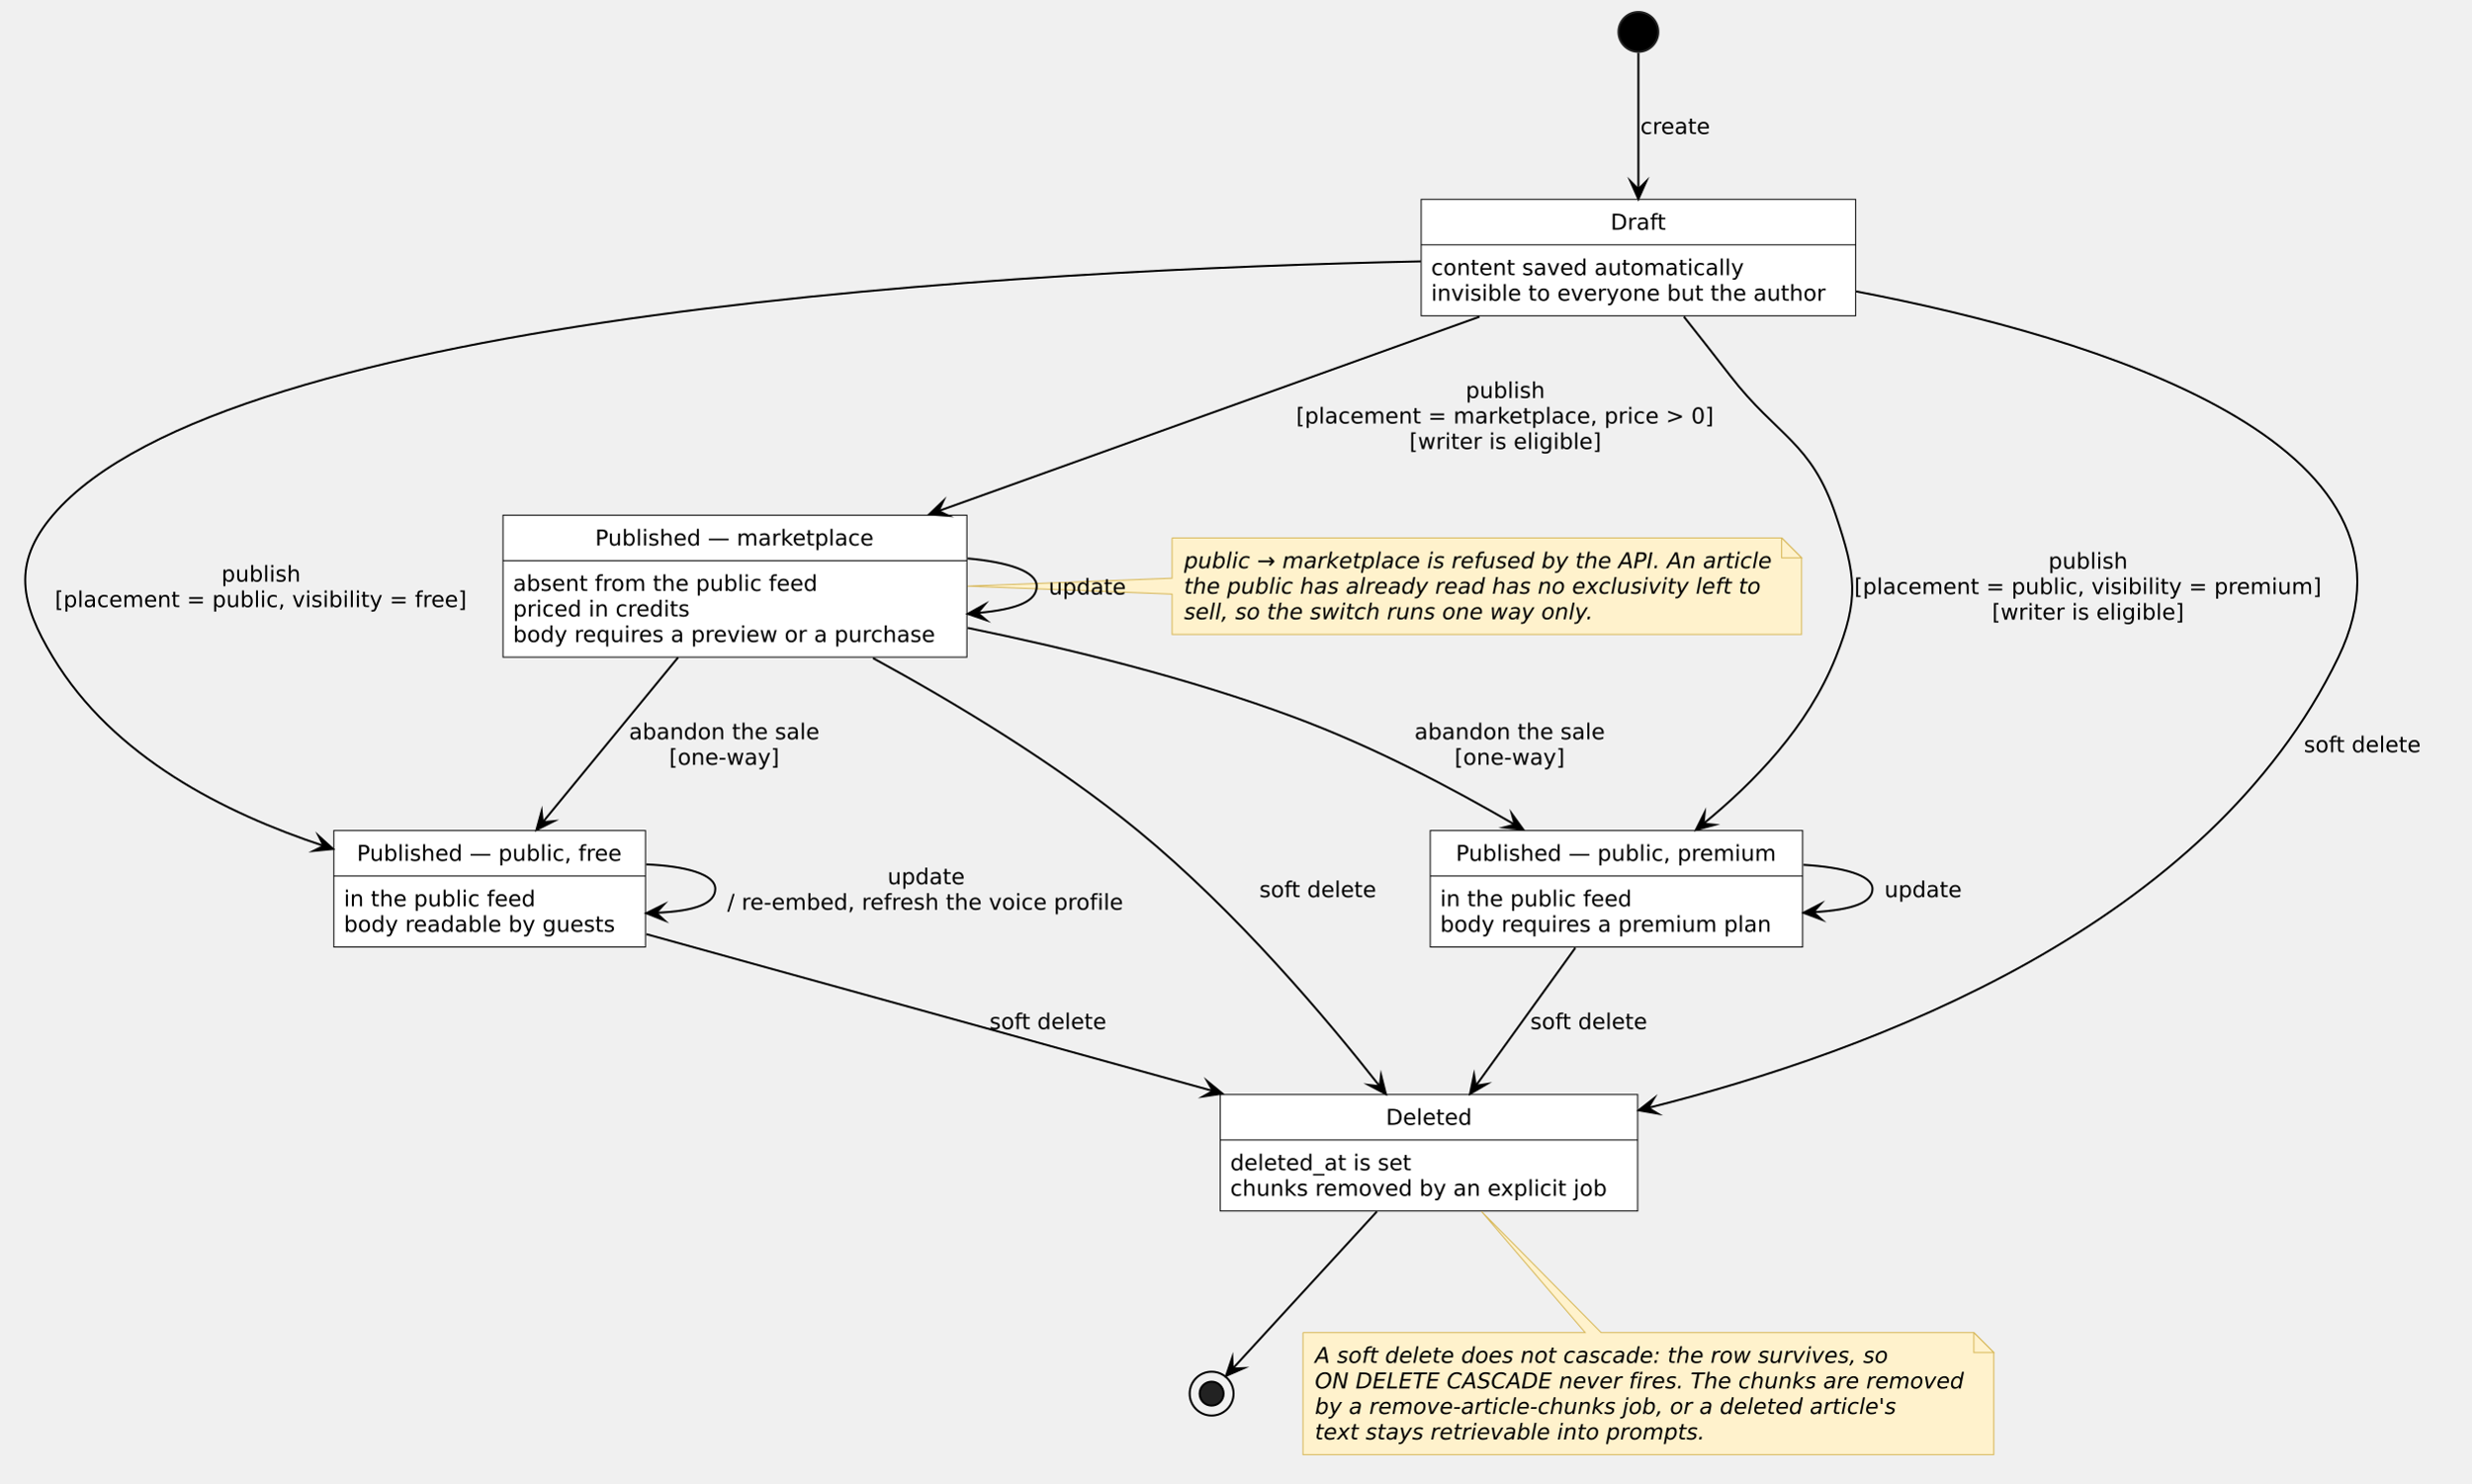
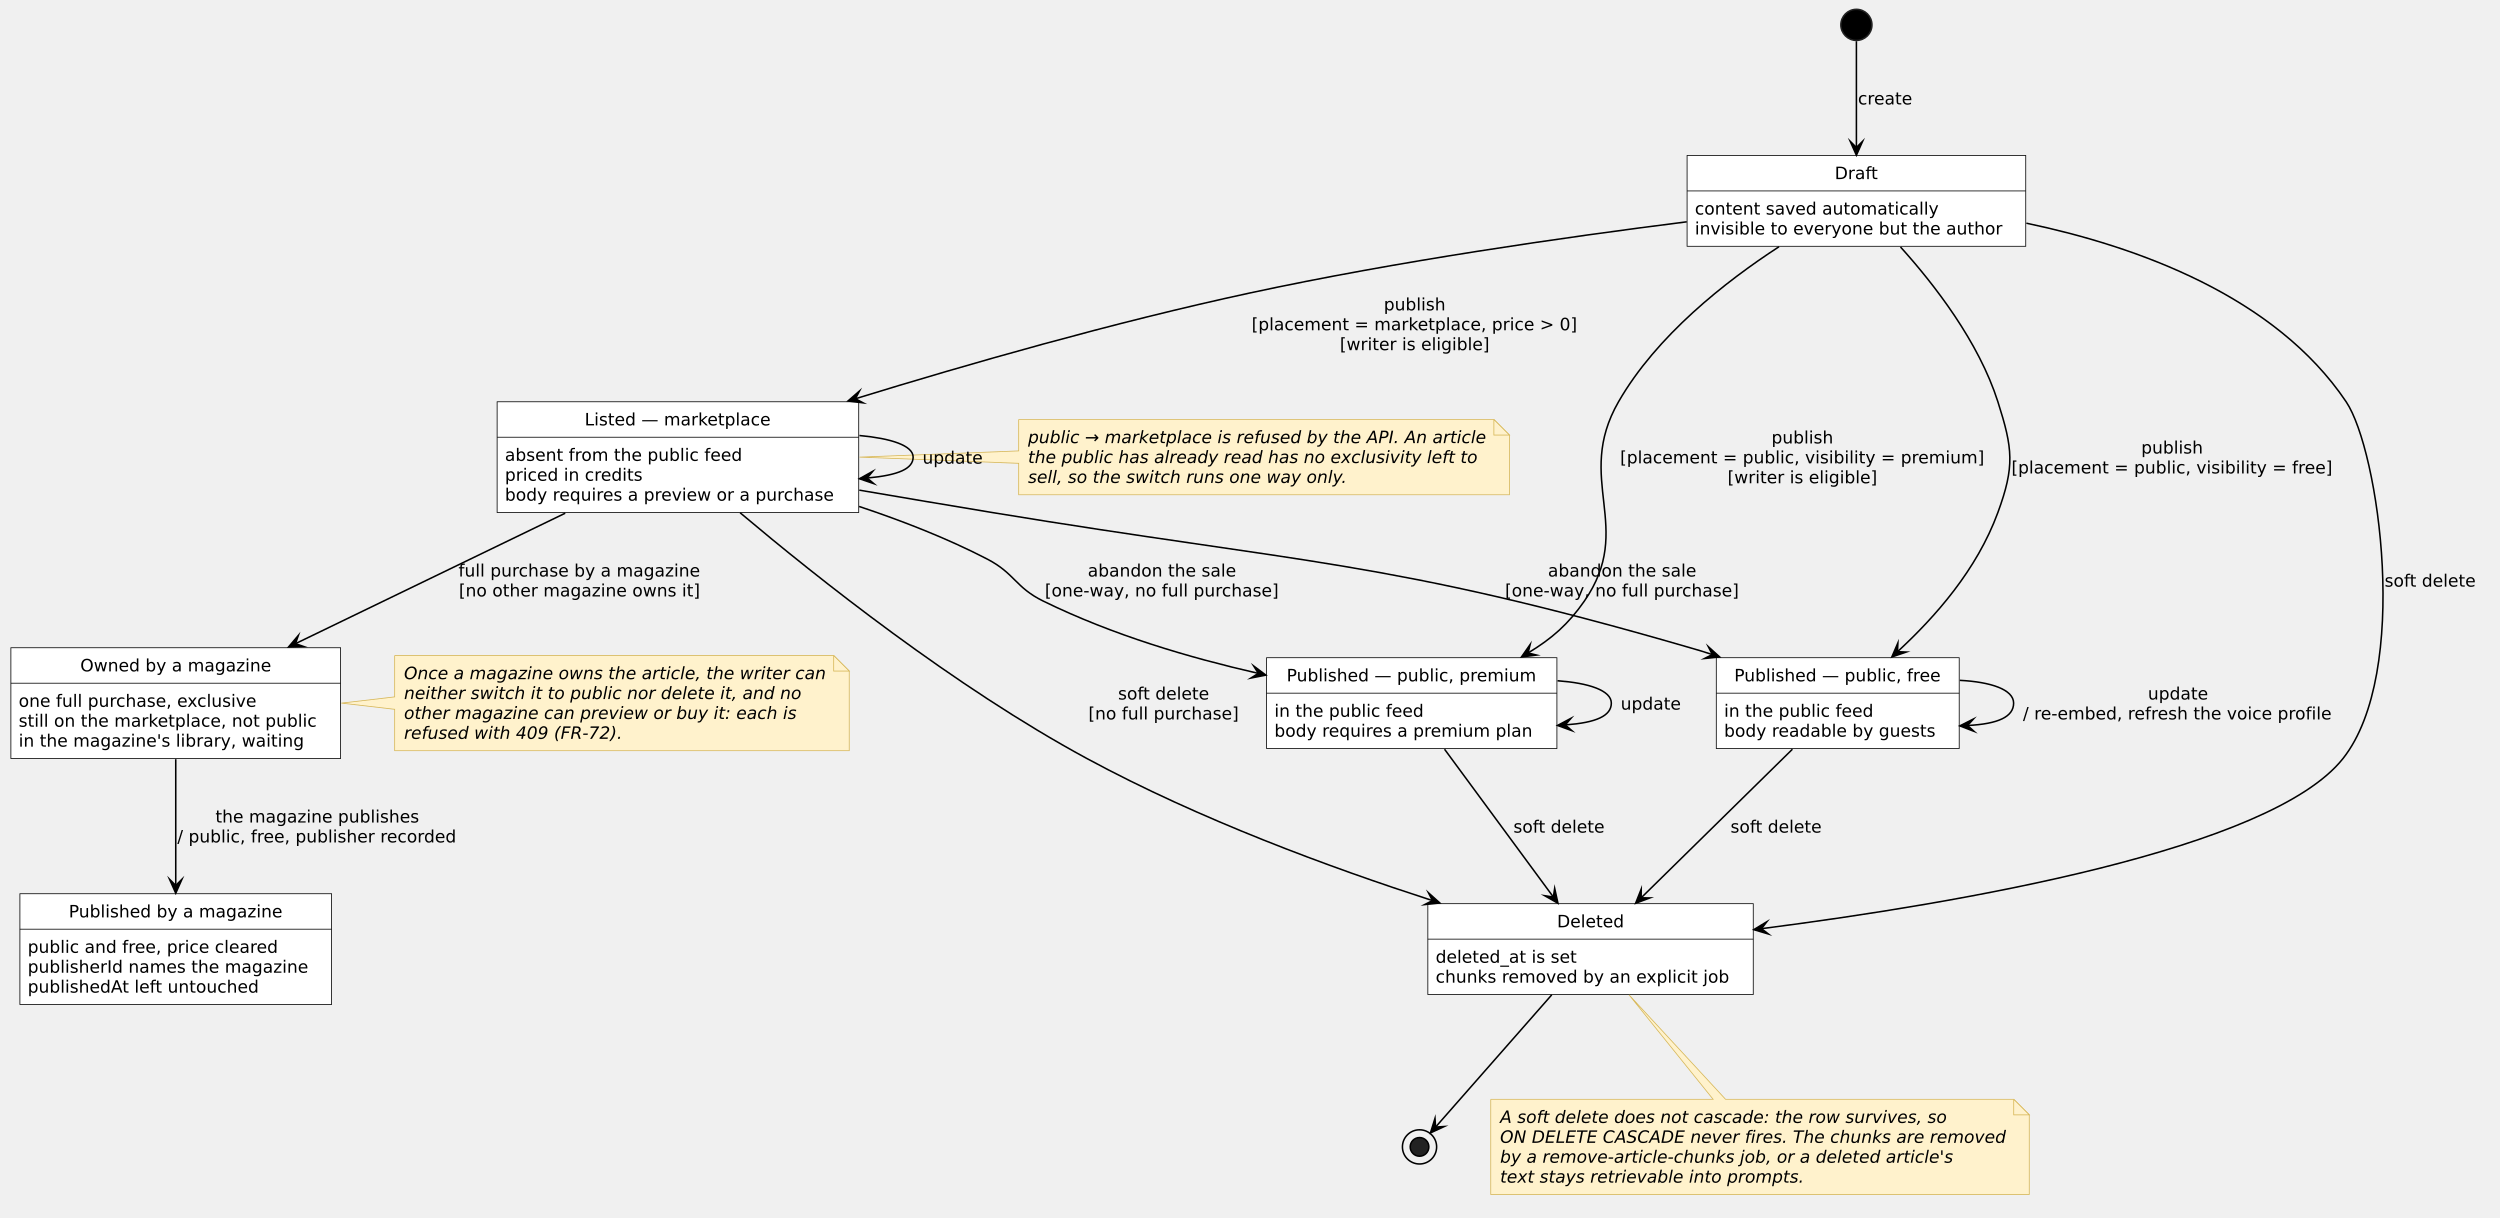
- <svg xmlns="http://www.w3.org/2000/svg" contentStyleType="text/css" data-diagram-type="STATE" height="744px" preserveAspectRatio="none" style="width:1239px;height:744px;background:#FFFFFF;" version="1.1" viewBox="0 0 1239 744" width="1239px" zoomAndPan="magnify">
+ <svg xmlns="http://www.w3.org/2000/svg" contentStyleType="text/css" data-diagram-type="STATE" height="783px" preserveAspectRatio="none" style="width:1608px;height:783px;background:#FFFFFF;" version="1.1" viewBox="0 0 1608 783" width="1608px" zoomAndPan="magnify">
  <defs />
  <g>
    <g class="entity" data-qualified-name="Draft" data-source-line="9" id="ent0001">
-       <rect fill="#FFFFFF" height="58.414" style="stroke:#000000;stroke-width:0.5;" width="217.828" x="712.61" y="100" />
-       <line style="stroke:#000000;stroke-width:0.5;" x1="712.61" x2="930.438" y1="122.805" y2="122.805" />
-       <text fill="#000000" font-family="DejaVu Sans" font-size="11" lengthAdjust="spacing" textLength="27.919" x="807.565" y="115.21">Draft</text>
-       <text fill="#000000" font-family="DejaVu Sans" font-size="11" lengthAdjust="spacing" textLength="156.831" x="717.61" y="138.015">content saved automatically</text>
-       <text fill="#000000" font-family="DejaVu Sans" font-size="11" lengthAdjust="spacing" textLength="197.828" x="717.61" y="150.82">invisible to everyone but the author</text>
+       <rect fill="#FFFFFF" height="58.414" style="stroke:#000000;stroke-width:0.5;" width="217.828" x="1085.13" y="100" />
+       <line style="stroke:#000000;stroke-width:0.5;" x1="1085.13" x2="1302.958" y1="122.805" y2="122.805" />
+       <text fill="#000000" font-family="DejaVu Sans" font-size="11" lengthAdjust="spacing" textLength="27.919" x="1180.085" y="115.21">Draft</text>
+       <text fill="#000000" font-family="DejaVu Sans" font-size="11" lengthAdjust="spacing" textLength="156.831" x="1090.13" y="138.015">content saved automatically</text>
+       <text fill="#000000" font-family="DejaVu Sans" font-size="11" lengthAdjust="spacing" textLength="197.828" x="1090.13" y="150.82">invisible to everyone but the author</text>
    </g>
    <g class="entity" data-qualified-name="PubFree" data-source-line="14" id="ent0002">
-       <rect fill="#FFFFFF" height="58.414" style="stroke:#000000;stroke-width:0.5;" width="156.243" x="167.4" y="416.63" />
-       <line style="stroke:#000000;stroke-width:0.5;" x1="167.4" x2="323.643" y1="439.435" y2="439.435" />
-       <text fill="#000000" font-family="DejaVu Sans" font-size="11" lengthAdjust="spacing" textLength="133.166" x="178.939" y="431.84">Published — public, free</text>
-       <text fill="#000000" font-family="DejaVu Sans" font-size="11" lengthAdjust="spacing" textLength="96.057" x="172.4" y="454.645">in the public feed</text>
-       <text fill="#000000" font-family="DejaVu Sans" font-size="11" lengthAdjust="spacing" textLength="136.243" x="172.4" y="467.45">body readable by guests</text>
+       <rect fill="#FFFFFF" height="58.414" style="stroke:#000000;stroke-width:0.5;" width="156.243" x="1103.92" y="423.04" />
+       <line style="stroke:#000000;stroke-width:0.5;" x1="1103.92" x2="1260.163" y1="445.845" y2="445.845" />
+       <text fill="#000000" font-family="DejaVu Sans" font-size="11" lengthAdjust="spacing" textLength="133.166" x="1115.459" y="438.25">Published — public, free</text>
+       <text fill="#000000" font-family="DejaVu Sans" font-size="11" lengthAdjust="spacing" textLength="96.057" x="1108.92" y="461.055">in the public feed</text>
+       <text fill="#000000" font-family="DejaVu Sans" font-size="11" lengthAdjust="spacing" textLength="136.243" x="1108.92" y="473.86">body readable by guests</text>
    </g>
    <g class="entity" data-qualified-name="PubPremium" data-source-line="19" id="ent0003">
-       <rect fill="#FFFFFF" height="58.414" style="stroke:#000000;stroke-width:0.5;" width="186.735" x="717.15" y="416.63" />
-       <line style="stroke:#000000;stroke-width:0.5;" x1="717.15" x2="903.885" y1="439.435" y2="439.435" />
-       <text fill="#000000" font-family="DejaVu Sans" font-size="11" lengthAdjust="spacing" textLength="160.966" x="730.034" y="431.84">Published — public, premium</text>
-       <text fill="#000000" font-family="DejaVu Sans" font-size="11" lengthAdjust="spacing" textLength="96.057" x="722.15" y="454.645">in the public feed</text>
-       <text fill="#000000" font-family="DejaVu Sans" font-size="11" lengthAdjust="spacing" textLength="166.735" x="722.15" y="467.45">body requires a premium plan</text>
+       <rect fill="#FFFFFF" height="58.414" style="stroke:#000000;stroke-width:0.5;" width="186.735" x="814.67" y="423.04" />
+       <line style="stroke:#000000;stroke-width:0.5;" x1="814.67" x2="1001.405" y1="445.845" y2="445.845" />
+       <text fill="#000000" font-family="DejaVu Sans" font-size="11" lengthAdjust="spacing" textLength="160.966" x="827.554" y="438.25">Published — public, premium</text>
+       <text fill="#000000" font-family="DejaVu Sans" font-size="11" lengthAdjust="spacing" textLength="96.057" x="819.67" y="461.055">in the public feed</text>
+       <text fill="#000000" font-family="DejaVu Sans" font-size="11" lengthAdjust="spacing" textLength="166.735" x="819.67" y="473.86">body requires a premium plan</text>
    </g>
    <g class="entity" data-qualified-name="Market" data-source-line="24" id="ent0004">
-       <rect fill="#FFFFFF" height="71.219" style="stroke:#000000;stroke-width:0.5;" width="232.577" x="252.23" y="258.41" />
-       <line style="stroke:#000000;stroke-width:0.5;" x1="252.23" x2="484.807" y1="281.215" y2="281.215" />
-       <text fill="#000000" font-family="DejaVu Sans" font-size="11" lengthAdjust="spacing" textLength="140.169" x="298.434" y="273.62">Published — marketplace</text>
-       <text fill="#000000" font-family="DejaVu Sans" font-size="11" lengthAdjust="spacing" textLength="152.872" x="257.23" y="296.425">absent from the public feed</text>
-       <text fill="#000000" font-family="DejaVu Sans" font-size="11" lengthAdjust="spacing" textLength="88.8" x="257.23" y="309.23">priced in credits</text>
-       <text fill="#000000" font-family="DejaVu Sans" font-size="11" lengthAdjust="spacing" textLength="212.577" x="257.23" y="322.034">body requires a preview or a purchase</text>
+       <rect fill="#FFFFFF" height="71.219" style="stroke:#000000;stroke-width:0.5;" width="232.577" x="319.75" y="258.42" />
+       <line style="stroke:#000000;stroke-width:0.5;" x1="319.75" x2="552.327" y1="281.225" y2="281.225" />
+       <text fill="#000000" font-family="DejaVu Sans" font-size="11" lengthAdjust="spacing" textLength="119.996" x="376.041" y="273.63">Listed — marketplace</text>
+       <text fill="#000000" font-family="DejaVu Sans" font-size="11" lengthAdjust="spacing" textLength="152.872" x="324.75" y="296.435">absent from the public feed</text>
+       <text fill="#000000" font-family="DejaVu Sans" font-size="11" lengthAdjust="spacing" textLength="88.8" x="324.75" y="309.24">priced in credits</text>
+       <text fill="#000000" font-family="DejaVu Sans" font-size="11" lengthAdjust="spacing" textLength="212.577" x="324.75" y="322.045">body requires a preview or a purchase</text>
    </g>
-     <g class="entity" data-qualified-name="Deleted" data-source-line="30" id="ent0005">
-       <rect fill="#FFFFFF" height="58.414" style="stroke:#000000;stroke-width:0.5;" width="209.304" x="611.87" y="549.05" />
-       <line style="stroke:#000000;stroke-width:0.5;" x1="611.87" x2="821.174" y1="571.855" y2="571.855" />
-       <text fill="#000000" font-family="DejaVu Sans" font-size="11" lengthAdjust="spacing" textLength="43.124" x="694.96" y="564.26">Deleted</text>
-       <text fill="#000000" font-family="DejaVu Sans" font-size="11" lengthAdjust="spacing" textLength="90.782" x="616.87" y="587.065">deleted_at is set</text>
-       <text fill="#000000" font-family="DejaVu Sans" font-size="11" lengthAdjust="spacing" textLength="189.304" x="616.87" y="599.87">chunks removed by an explicit job</text>
+     <g class="entity" data-qualified-name="Owned" data-source-line="30" id="ent0005">
+       <rect fill="#FFFFFF" height="71.219" style="stroke:#000000;stroke-width:0.5;" width="212.081" x="7" y="416.63" />
+       <line style="stroke:#000000;stroke-width:0.5;" x1="7" x2="219.081" y1="439.435" y2="439.435" />
+       <text fill="#000000" font-family="DejaVu Sans" font-size="11" lengthAdjust="spacing" textLength="122.848" x="51.617" y="431.84">Owned by a magazine</text>
+       <text fill="#000000" font-family="DejaVu Sans" font-size="11" lengthAdjust="spacing" textLength="153.565" x="12" y="454.645">one full purchase, exclusive</text>
+       <text fill="#000000" font-family="DejaVu Sans" font-size="11" lengthAdjust="spacing" textLength="192.081" x="12" y="467.45">still on the marketplace, not public</text>
+       <text fill="#000000" font-family="DejaVu Sans" font-size="11" lengthAdjust="spacing" textLength="183.573" x="12" y="480.255">in the magazine's library, waiting</text>
    </g>
-     <g class="start_entity" data-qualified-name=".start." data-source-line="7" id="ent0006">
-       <ellipse cx="821.52" cy="16" fill="#000000" rx="10" ry="10" style="stroke:#222222;stroke-width:1;" />
+     <g class="entity" data-qualified-name="PubMag" data-source-line="36" id="ent0006">
+       <rect fill="#FFFFFF" height="71.219" style="stroke:#000000;stroke-width:0.5;" width="200.485" x="12.8" y="574.85" />
+       <line style="stroke:#000000;stroke-width:0.5;" x1="12.8" x2="213.285" y1="597.655" y2="597.655" />
+       <text fill="#000000" font-family="DejaVu Sans" font-size="11" lengthAdjust="spacing" textLength="137.624" x="44.231" y="590.06">Published by a magazine</text>
+       <text fill="#000000" font-family="DejaVu Sans" font-size="11" lengthAdjust="spacing" textLength="161.466" x="17.8" y="612.865">public and free, price cleared</text>
+       <text fill="#000000" font-family="DejaVu Sans" font-size="11" lengthAdjust="spacing" textLength="180.485" x="17.8" y="625.67">publisherId names the magazine</text>
+       <text fill="#000000" font-family="DejaVu Sans" font-size="11" lengthAdjust="spacing" textLength="149.069" x="17.8" y="638.475">publishedAt left untouched</text>
    </g>
-     <g class="end_entity" data-qualified-name=".end." data-source-line="50" id="ent0020">
-       <ellipse cx="607.52" cy="699.07" fill="none" rx="11" ry="11" style="stroke:#000000;stroke-width:1;" />
-       <ellipse cx="607.52" cy="699.07" fill="#222222" rx="6" ry="6" style="stroke:#000000;stroke-width:1;" />
+     <g class="entity" data-qualified-name="Deleted" data-source-line="42" id="ent0007">
+       <rect fill="#FFFFFF" height="58.414" style="stroke:#000000;stroke-width:0.5;" width="209.304" x="918.39" y="581.25" />
+       <line style="stroke:#000000;stroke-width:0.5;" x1="918.39" x2="1127.694" y1="604.055" y2="604.055" />
+       <text fill="#000000" font-family="DejaVu Sans" font-size="11" lengthAdjust="spacing" textLength="43.124" x="1001.48" y="596.46">Deleted</text>
+       <text fill="#000000" font-family="DejaVu Sans" font-size="11" lengthAdjust="spacing" textLength="90.782" x="923.39" y="619.265">deleted_at is set</text>
+       <text fill="#000000" font-family="DejaVu Sans" font-size="11" lengthAdjust="spacing" textLength="189.304" x="923.39" y="632.07">chunks removed by an explicit job</text>
    </g>
-     <g class="entity" data-qualified-name="GMN22" data-source-line="53" id="ent0023">
-       <path d="M587.7,269.82 L587.7,290.02 L485.23,294.02 L587.7,298.02 L587.7,318.234 A0,0 0 0 0 587.7,318.234 L903.353,318.234 A0,0 0 0 0 903.353,318.234 L903.353,279.82 L893.353,269.82 L587.7,269.82 A0,0 0 0 0 587.7,269.82" fill="#FFF2CC" style="stroke:#D6B656;stroke-width:0.5;" />
-       <path d="M893.353,269.82 L893.353,279.82 L903.353,279.82 L893.353,269.82" fill="#FFF2CC" style="stroke:#D6B656;stroke-width:0.5;" />
-       <text fill="#000000" font-family="DejaVu Sans" font-size="11" font-style="italic" lengthAdjust="spacing" textLength="294.653" x="593.7" y="285.03">public → marketplace is refused by the API. An article</text>
-       <text fill="#000000" font-family="DejaVu Sans" font-size="11" font-style="italic" lengthAdjust="spacing" textLength="289.121" x="593.7" y="297.835">the public has already read has no exclusivity left to</text>
-       <text fill="#000000" font-family="DejaVu Sans" font-size="11" font-style="italic" lengthAdjust="spacing" textLength="205.89" x="593.7" y="310.64">sell, so the switch runs one way only.</text>
+     <g class="start_entity" data-qualified-name=".start." data-source-line="7" id="ent0008">
+       <ellipse cx="1194.04" cy="16" fill="#000000" rx="10" ry="10" style="stroke:#222222;stroke-width:1;" />
    </g>
-     <g class="entity" data-qualified-name="GMN25" data-source-line="59" id="ent0026">
-       <path d="M653.33,668.46 L653.33,729.679 A0,0 0 0 0 653.33,729.679 L999.706,729.679 A0,0 0 0 0 999.706,729.679 L999.706,678.46 L989.706,668.46 L802.85,668.46 L742.87,607.71 L794.85,668.46 L653.33,668.46 A0,0 0 0 0 653.33,668.46" fill="#FFF2CC" style="stroke:#D6B656;stroke-width:0.5;" />
-       <path d="M989.706,668.46 L989.706,678.46 L999.706,678.46 L989.706,668.46" fill="#FFF2CC" style="stroke:#D6B656;stroke-width:0.5;" />
-       <text fill="#000000" font-family="DejaVu Sans" font-size="11" font-style="italic" lengthAdjust="spacing" textLength="287.343" x="659.33" y="683.67">A soft delete does not cascade: the row survives, so</text>
-       <text fill="#000000" font-family="DejaVu Sans" font-size="11" font-style="italic" lengthAdjust="spacing" textLength="325.375" x="659.33" y="696.475">ON DELETE CASCADE never fires. The chunks are removed</text>
-       <text fill="#000000" font-family="DejaVu Sans" font-size="11" font-style="italic" lengthAdjust="spacing" textLength="291.382" x="659.33" y="709.28">by a remove-article-chunks job, or a deleted article's</text>
-       <text fill="#000000" font-family="DejaVu Sans" font-size="11" font-style="italic" lengthAdjust="spacing" textLength="195.465" x="659.33" y="722.085">text stays retrievable into prompts.</text>
+     <g class="end_entity" data-qualified-name=".end." data-source-line="64" id="ent0024">
+       <ellipse cx="913.04" cy="737.68" fill="none" rx="11" ry="11" style="stroke:#000000;stroke-width:1;" />
+       <ellipse cx="913.04" cy="737.68" fill="#222222" rx="6" ry="6" style="stroke:#000000;stroke-width:1;" />
    </g>
-     <g class="link" data-entity-1="ent0006" data-entity-2="ent0001" data-link-type="dependency" data-source-line="7" id="lnk7">
-       <path d="M821.52,26.48 C821.52,42.55 821.52,70.75 821.52,94.86" fill="none" id="*start*-to-Draft" style="stroke:#000000;stroke-width:1;" />
-       <polygon fill="#000000" points="821.52,99.86,825.52,90.86,821.52,94.86,817.52,90.86,821.52,99.86" style="stroke:#000000;stroke-width:1;stroke-linejoin:miter;stroke-miterlimit:10;" />
-       <text fill="#000000" font-family="DejaVu Sans" font-size="11" lengthAdjust="spacing" textLength="35.159" x="822.52" y="67.21">create</text>
+     <g class="entity" data-qualified-name="GMN26" data-source-line="67" id="ent0027">
+       <path d="M655.21,269.82 L655.21,290.02 L552.75,294.02 L655.21,298.02 L655.21,318.234 A0,0 0 0 0 655.21,318.234 L970.863,318.234 A0,0 0 0 0 970.863,318.234 L970.863,279.82 L960.863,269.82 L655.21,269.82 A0,0 0 0 0 655.21,269.82" fill="#FFF2CC" style="stroke:#D6B656;stroke-width:0.5;" />
+       <path d="M960.863,269.82 L960.863,279.82 L970.863,279.82 L960.863,269.82" fill="#FFF2CC" style="stroke:#D6B656;stroke-width:0.5;" />
+       <text fill="#000000" font-family="DejaVu Sans" font-size="11" font-style="italic" lengthAdjust="spacing" textLength="294.653" x="661.21" y="285.03">public → marketplace is refused by the API. An article</text>
+       <text fill="#000000" font-family="DejaVu Sans" font-size="11" font-style="italic" lengthAdjust="spacing" textLength="289.121" x="661.21" y="297.835">the public has already read has no exclusivity left to</text>
+       <text fill="#000000" font-family="DejaVu Sans" font-size="11" font-style="italic" lengthAdjust="spacing" textLength="205.89" x="661.21" y="310.64">sell, so the switch runs one way only.</text>
    </g>
-     <g class="link" data-entity-1="ent0001" data-entity-2="ent0002" data-link-type="dependency" data-source-line="35" id="lnk8">
-       <path d="M712.47,131.11 C515.64,135.29 113.37,156.44 26.52,258.41 C6,282.51 10.16,302.54 26.52,329.63 C56.89,379.92 112.565,407.783 162.255,424.293" fill="none" id="Draft-to-PubFree" style="stroke:#000000;stroke-width:1;" />
-       <polygon fill="#000000" points="167,425.87,159.72,419.236,162.255,424.293,157.198,426.828,167,425.87" style="stroke:#000000;stroke-width:1;stroke-linejoin:miter;stroke-miterlimit:10;" />
-       <text fill="#000000" font-family="DejaVu Sans" font-size="11" lengthAdjust="spacing" textLength="39.752" x="111" y="291.73">publish</text>
-       <text fill="#000000" font-family="DejaVu Sans" font-size="11" lengthAdjust="spacing" textLength="206.712" x="27.52" y="304.535">[placement = public, visibility = free]</text>
+     <g class="entity" data-qualified-name="GMN29" data-source-line="73" id="ent0030">
+       <path d="M253.85,421.63 L253.85,448.24 L219.54,452.24 L253.85,456.24 L253.85,482.849 A0,0 0 0 0 253.85,482.849 L546.23,482.849 A0,0 0 0 0 546.23,482.849 L546.23,431.63 L536.23,421.63 L253.85,421.63 A0,0 0 0 0 253.85,421.63" fill="#FFF2CC" style="stroke:#D6B656;stroke-width:0.5;" />
+       <path d="M536.23,421.63 L536.23,431.63 L546.23,431.63 L536.23,421.63" fill="#FFF2CC" style="stroke:#D6B656;stroke-width:0.5;" />
+       <text fill="#000000" font-family="DejaVu Sans" font-size="11" font-style="italic" lengthAdjust="spacing" textLength="271.38" x="259.85" y="436.84">Once a magazine owns the article, the writer can</text>
+       <text fill="#000000" font-family="DejaVu Sans" font-size="11" font-style="italic" lengthAdjust="spacing" textLength="255.605" x="259.85" y="449.645">neither switch it to public nor delete it, and no</text>
+       <text fill="#000000" font-family="DejaVu Sans" font-size="11" font-style="italic" lengthAdjust="spacing" textLength="252.495" x="259.85" y="462.45">other magazine can preview or buy it: each is</text>
+       <text fill="#000000" font-family="DejaVu Sans" font-size="11" font-style="italic" lengthAdjust="spacing" textLength="140.454" x="259.85" y="475.255">refused with 409 (FR-72).</text>
    </g>
-     <g class="link" data-entity-1="ent0001" data-entity-2="ent0003" data-link-type="dependency" data-source-line="36" id="lnk9">
-       <path d="M844.34,158.83 C851.77,168.23 860.04,178.74 867.52,188.41 C891.4,219.28 908.1,221.42 920.52,258.41 C930.6,288.42 932.3,300.25 920.52,329.63 C906.38,364.93 879.558,392.382 854.188,413.162" fill="none" id="Draft-to-PubPremium" style="stroke:#000000;stroke-width:1;" />
-       <polygon fill="#000000" points="850.32,416.33,859.817,413.722,854.188,413.162,854.748,407.533,850.32,416.33" style="stroke:#000000;stroke-width:1;stroke-linejoin:miter;stroke-miterlimit:10;" />
-       <text fill="#000000" font-family="DejaVu Sans" font-size="11" lengthAdjust="spacing" textLength="39.752" x="1027.111" y="285.23">publish</text>
-       <text fill="#000000" font-family="DejaVu Sans" font-size="11" lengthAdjust="spacing" textLength="234.513" x="929.73" y="298.035">[placement = public, visibility = premium]</text>
-       <text fill="#000000" font-family="DejaVu Sans" font-size="11" lengthAdjust="spacing" textLength="96.266" x="998.853" y="310.84">[writer is eligible]</text>
+     <g class="entity" data-qualified-name="GMN32" data-source-line="80" id="ent0033">
+       <path d="M958.85,707.07 L958.85,768.289 A0,0 0 0 0 958.85,768.289 L1305.226,768.289 A0,0 0 0 0 1305.226,768.289 L1305.226,717.07 L1295.226,707.07 L1109.88,707.07 L1047.77,639.88 L1101.88,707.07 L958.85,707.07 A0,0 0 0 0 958.85,707.07" fill="#FFF2CC" style="stroke:#D6B656;stroke-width:0.5;" />
+       <path d="M1295.226,707.07 L1295.226,717.07 L1305.226,717.07 L1295.226,707.07" fill="#FFF2CC" style="stroke:#D6B656;stroke-width:0.5;" />
+       <text fill="#000000" font-family="DejaVu Sans" font-size="11" font-style="italic" lengthAdjust="spacing" textLength="287.343" x="964.85" y="722.28">A soft delete does not cascade: the row survives, so</text>
+       <text fill="#000000" font-family="DejaVu Sans" font-size="11" font-style="italic" lengthAdjust="spacing" textLength="325.375" x="964.85" y="735.085">ON DELETE CASCADE never fires. The chunks are removed</text>
+       <text fill="#000000" font-family="DejaVu Sans" font-size="11" font-style="italic" lengthAdjust="spacing" textLength="291.382" x="964.85" y="747.89">by a remove-article-chunks job, or a deleted article's</text>
+       <text fill="#000000" font-family="DejaVu Sans" font-size="11" font-style="italic" lengthAdjust="spacing" textLength="195.465" x="964.85" y="760.694">text stays retrievable into prompts.</text>
    </g>
-     <g class="link" data-entity-1="ent0001" data-entity-2="ent0004" data-link-type="dependency" data-source-line="37" id="lnk10">
-       <path d="M741.84,158.85 C664.91,186.5 552.995,226.719 470.605,256.329" fill="none" id="Draft-to-Market" style="stroke:#000000;stroke-width:1;" />
-       <polygon fill="#000000" points="465.9,258.02,475.723,258.74,470.605,256.329,473.017,251.212,465.9,258.02" style="stroke:#000000;stroke-width:1;stroke-linejoin:miter;stroke-miterlimit:10;" />
-       <text fill="#000000" font-family="DejaVu Sans" font-size="11" lengthAdjust="spacing" textLength="39.752" x="734.923" y="199.62">publish</text>
-       <text fill="#000000" font-family="DejaVu Sans" font-size="11" lengthAdjust="spacing" textLength="209.757" x="649.92" y="212.425">[placement = marketplace, price &gt; 0]</text>
-       <text fill="#000000" font-family="DejaVu Sans" font-size="11" lengthAdjust="spacing" textLength="96.266" x="706.666" y="225.23">[writer is eligible]</text>
+     <g class="link" data-entity-1="ent0008" data-entity-2="ent0001" data-link-type="dependency" data-source-line="7" id="lnk9">
+       <path d="M1194.04,26.48 C1194.04,42.56 1194.04,70.75 1194.04,94.86" fill="none" id="*start*-to-Draft" style="stroke:#000000;stroke-width:1;" />
+       <polygon fill="#000000" points="1194.04,99.86,1198.04,90.86,1194.04,94.86,1190.04,90.86,1194.04,99.86" style="stroke:#000000;stroke-width:1;stroke-linejoin:miter;stroke-miterlimit:10;" />
+       <text fill="#000000" font-family="DejaVu Sans" font-size="11" lengthAdjust="spacing" textLength="35.159" x="1195.04" y="67.21">create</text>
    </g>
-     <g class="link" data-entity-1="ent0002" data-entity-2="ent0002" data-link-type="dependency" data-source-line="39" id="lnk11">
-       <path d="M324.03,433.59 C343.82,434.42 358.64,438.5 358.64,445.84 C358.64,453.18 348.816,457.05 329.026,457.88" fill="none" id="PubFree-to-PubFree" style="stroke:#000000;stroke-width:1;" />
-       <polygon fill="#000000" points="324.03,458.09,333.19,461.709,329.026,457.88,332.854,453.716,324.03,458.09" style="stroke:#000000;stroke-width:1;stroke-linejoin:miter;stroke-miterlimit:10;" />
-       <text fill="#000000" font-family="DejaVu Sans" font-size="11" lengthAdjust="spacing" textLength="38.758" x="444.994" y="443.55">update</text>
-       <text fill="#000000" font-family="DejaVu Sans" font-size="11" lengthAdjust="spacing" textLength="199.466" x="364.64" y="456.355">/ re-embed, refresh the voice profile</text>
+     <g class="link" data-entity-1="ent0001" data-entity-2="ent0002" data-link-type="dependency" data-source-line="47" id="lnk10">
+       <path d="M1222.41,158.86 C1244.27,183.09 1272.77,219.93 1285.04,258.42 C1294.66,288.57 1295.93,299.91 1285.04,329.63 C1271.47,366.65 1244.763,396.747 1220.493,419.167" fill="none" id="Draft-to-PubFree" style="stroke:#000000;stroke-width:1;" />
+       <polygon fill="#000000" points="1216.82,422.56,1226.145,419.391,1220.493,419.167,1220.717,413.515,1216.82,422.56" style="stroke:#000000;stroke-width:1;stroke-linejoin:miter;stroke-miterlimit:10;" />
+       <text fill="#000000" font-family="DejaVu Sans" font-size="11" lengthAdjust="spacing" textLength="39.752" x="1377.22" y="291.73">publish</text>
+       <text fill="#000000" font-family="DejaVu Sans" font-size="11" lengthAdjust="spacing" textLength="206.712" x="1293.74" y="304.535">[placement = public, visibility = free]</text>
    </g>
-     <g class="link" data-entity-1="ent0003" data-entity-2="ent0003" data-link-type="dependency" data-source-line="40" id="lnk12">
-       <path d="M904.27,433.81 C924.36,435.01 938.89,439.02 938.89,445.84 C938.89,452.66 929.351,456.372 909.261,457.572" fill="none" id="PubPremium-to-PubPremium" style="stroke:#000000;stroke-width:1;" />
-       <polygon fill="#000000" points="904.27,457.87,913.492,461.326,909.261,457.572,913.015,453.341,904.27,457.87" style="stroke:#000000;stroke-width:1;stroke-linejoin:miter;stroke-miterlimit:10;" />
-       <text fill="#000000" font-family="DejaVu Sans" font-size="11" lengthAdjust="spacing" textLength="38.758" x="944.89" y="450.05">update</text>
+     <g class="link" data-entity-1="ent0001" data-entity-2="ent0003" data-link-type="dependency" data-source-line="48" id="lnk11">
+       <path d="M1144.26,158.69 C1109.64,181.21 1065.48,215.9 1041.04,258.42 C1012.23,308.54 1052.01,339.14 1019.04,386.63 C1008.8,401.38 998.31,410.655 982.86,419.985" fill="none" id="Draft-to-PubPremium" style="stroke:#000000;stroke-width:1;" />
+       <polygon fill="#000000" points="978.58,422.57,988.352,421.342,982.86,419.985,984.216,414.493,978.58,422.57" style="stroke:#000000;stroke-width:1;stroke-linejoin:miter;stroke-miterlimit:10;" />
+       <text fill="#000000" font-family="DejaVu Sans" font-size="11" lengthAdjust="spacing" textLength="39.752" x="1139.421" y="285.23">publish</text>
+       <text fill="#000000" font-family="DejaVu Sans" font-size="11" lengthAdjust="spacing" textLength="234.513" x="1042.04" y="298.035">[placement = public, visibility = premium]</text>
+       <text fill="#000000" font-family="DejaVu Sans" font-size="11" lengthAdjust="spacing" textLength="96.266" x="1111.163" y="310.84">[writer is eligible]</text>
    </g>
-     <g class="link" data-entity-1="ent0004" data-entity-2="ent0004" data-link-type="dependency" data-source-line="41" id="lnk13">
-       <path d="M485.24,280.12 C505.63,281.97 519.81,286.61 519.81,294.02 C519.81,301.44 510.61,305.628 490.219,307.478" fill="none" id="Market-to-Market" style="stroke:#000000;stroke-width:1;" />
-       <polygon fill="#000000" points="485.24,307.93,494.565,311.1,490.219,307.478,493.842,303.133,485.24,307.93" style="stroke:#000000;stroke-width:1;stroke-linejoin:miter;stroke-miterlimit:10;" />
-       <text fill="#000000" font-family="DejaVu Sans" font-size="11" lengthAdjust="spacing" textLength="38.758" x="525.81" y="298.23">update</text>
+     <g class="link" data-entity-1="ent0001" data-entity-2="ent0004" data-link-type="dependency" data-source-line="49" id="lnk12">
+       <path d="M1084.93,142.67 C1006.35,152.57 898.06,168.12 804.04,188.42 C716.07,207.4 622.9,234.132 550.19,256.462" fill="none" id="Draft-to-Market" style="stroke:#000000;stroke-width:1;" />
+       <polygon fill="#000000" points="545.41,257.93,555.188,259.111,550.19,256.462,552.839,251.464,545.41,257.93" style="stroke:#000000;stroke-width:1;stroke-linejoin:miter;stroke-miterlimit:10;" />
+       <text fill="#000000" font-family="DejaVu Sans" font-size="11" lengthAdjust="spacing" textLength="39.752" x="890.043" y="199.63">publish</text>
+       <text fill="#000000" font-family="DejaVu Sans" font-size="11" lengthAdjust="spacing" textLength="209.757" x="805.04" y="212.435">[placement = marketplace, price &gt; 0]</text>
+       <text fill="#000000" font-family="DejaVu Sans" font-size="11" lengthAdjust="spacing" textLength="96.266" x="861.786" y="225.24">[writer is eligible]</text>
    </g>
-     <g class="link" data-entity-1="ent0004" data-entity-2="ent0002" data-link-type="dependency" data-source-line="43" id="lnk14">
-       <path d="M339.99,329.77 C318.42,356.05 292.332,387.825 272.122,412.445" fill="none" id="Market-to-PubFree" style="stroke:#000000;stroke-width:1;" />
-       <polygon fill="#000000" points="268.95,416.31,277.752,411.892,272.122,412.445,271.569,406.816,268.95,416.31" style="stroke:#000000;stroke-width:1;stroke-linejoin:miter;stroke-miterlimit:10;" />
-       <text fill="#000000" font-family="DejaVu Sans" font-size="11" lengthAdjust="spacing" textLength="95.46" x="315.39" y="370.84">abandon the sale</text>
-       <text fill="#000000" font-family="DejaVu Sans" font-size="11" lengthAdjust="spacing" textLength="55.269" x="335.486" y="383.645">[one-way]</text>
+     <g class="link" data-entity-1="ent0002" data-entity-2="ent0002" data-link-type="dependency" data-source-line="51" id="lnk13">
+       <path d="M1260.55,437.6 C1280.34,438.59 1295.16,443.47 1295.16,452.24 C1295.16,461.01 1285.334,465.638 1265.544,466.638" fill="none" id="PubFree-to-PubFree" style="stroke:#000000;stroke-width:1;" />
+       <polygon fill="#000000" points="1260.55,466.89,1269.74,470.431,1265.544,466.638,1269.337,462.441,1260.55,466.89" style="stroke:#000000;stroke-width:1;stroke-linejoin:miter;stroke-miterlimit:10;" />
+       <text fill="#000000" font-family="DejaVu Sans" font-size="11" lengthAdjust="spacing" textLength="38.758" x="1381.514" y="449.95">update</text>
+       <text fill="#000000" font-family="DejaVu Sans" font-size="11" lengthAdjust="spacing" textLength="199.466" x="1301.16" y="462.755">/ re-embed, refresh the voice profile</text>
    </g>
-     <g class="link" data-entity-1="ent0004" data-entity-2="ent0003" data-link-type="dependency" data-source-line="44" id="lnk15">
-       <path d="M485.26,314.96 C536.27,325.45 596.26,340.23 648.52,359.63 C689.04,374.68 727.907,395.267 759.487,413.627" fill="none" id="Market-to-PubPremium" style="stroke:#000000;stroke-width:1;" />
-       <polygon fill="#000000" points="763.81,416.14,758.04,408.159,759.487,413.627,754.019,415.075,763.81,416.14" style="stroke:#000000;stroke-width:1;stroke-linejoin:miter;stroke-miterlimit:10;" />
-       <text fill="#000000" font-family="DejaVu Sans" font-size="11" lengthAdjust="spacing" textLength="95.46" x="709.26" y="370.84">abandon the sale</text>
-       <text fill="#000000" font-family="DejaVu Sans" font-size="11" lengthAdjust="spacing" textLength="55.269" x="729.356" y="383.645">[one-way]</text>
+     <g class="link" data-entity-1="ent0003" data-entity-2="ent0003" data-link-type="dependency" data-source-line="52" id="lnk14">
+       <path d="M1001.79,437.87 C1021.87,439.3 1036.41,444.09 1036.41,452.24 C1036.41,460.39 1026.857,464.835 1006.777,466.265" fill="none" id="PubPremium-to-PubPremium" style="stroke:#000000;stroke-width:1;" />
+       <polygon fill="#000000" points="1001.79,466.62,1011.051,469.971,1006.777,466.265,1010.483,461.991,1001.79,466.62" style="stroke:#000000;stroke-width:1;stroke-linejoin:miter;stroke-miterlimit:10;" />
+       <text fill="#000000" font-family="DejaVu Sans" font-size="11" lengthAdjust="spacing" textLength="38.758" x="1042.41" y="456.45">update</text>
    </g>
-     <g class="link" data-entity-1="ent0002" data-entity-2="ent0005" data-link-type="dependency" data-source-line="46" id="lnk16">
-       <path d="M324.09,468.6 C403.27,490.52 521.051,523.125 608.131,547.245" fill="none" id="PubFree-to-Deleted" style="stroke:#000000;stroke-width:1;" />
-       <polygon fill="#000000" points="612.95,548.58,605.344,542.323,608.131,547.245,603.209,550.032,612.95,548.58" style="stroke:#000000;stroke-width:1;stroke-linejoin:miter;stroke-miterlimit:10;" />
-       <text fill="#000000" font-family="DejaVu Sans" font-size="11" lengthAdjust="spacing" textLength="58.797" x="496.14" y="516.26">soft delete</text>
+     <g class="link" data-entity-1="ent0004" data-entity-2="ent0004" data-link-type="dependency" data-source-line="53" id="lnk15">
+       <path d="M552.76,280.12 C573.15,281.97 587.33,286.61 587.33,294.02 C587.33,301.44 578.13,305.628 557.74,307.478" fill="none" id="Market-to-Market" style="stroke:#000000;stroke-width:1;" />
+       <polygon fill="#000000" points="552.76,307.93,562.085,311.1,557.74,307.478,561.362,303.133,552.76,307.93" style="stroke:#000000;stroke-width:1;stroke-linejoin:miter;stroke-miterlimit:10;" />
+       <text fill="#000000" font-family="DejaVu Sans" font-size="11" lengthAdjust="spacing" textLength="38.758" x="593.33" y="298.23">update</text>
    </g>
-     <g class="link" data-entity-1="ent0003" data-entity-2="ent0005" data-link-type="dependency" data-source-line="47" id="lnk17">
-       <path d="M789.89,475.46 C774.22,497.2 755.683,522.914 740.023,544.644" fill="none" id="PubPremium-to-Deleted" style="stroke:#000000;stroke-width:1;" />
-       <polygon fill="#000000" points="737.1,548.7,745.607,543.737,740.023,544.644,739.117,539.06,737.1,548.7" style="stroke:#000000;stroke-width:1;stroke-linejoin:miter;stroke-miterlimit:10;" />
-       <text fill="#000000" font-family="DejaVu Sans" font-size="11" lengthAdjust="spacing" textLength="58.797" x="767.34" y="516.26">soft delete</text>
+     <g class="link" data-entity-1="ent0004" data-entity-2="ent0002" data-link-type="dependency" data-source-line="55" id="lnk16">
+       <path d="M552.7,315.26 C580.64,320.04 610.39,325.07 638.04,329.63 C838.6,362.73 891.84,359.95 1087.04,416.63 C1093.28,418.44 1094.951,418.897 1101.361,421.007" fill="none" id="Market-to-PubFree" style="stroke:#000000;stroke-width:1;" />
+       <polygon fill="#000000" points="1106.11,422.57,1098.812,415.957,1101.361,421.007,1096.311,423.555,1106.11,422.57" style="stroke:#000000;stroke-width:1;stroke-linejoin:miter;stroke-miterlimit:10;" />
+       <text fill="#000000" font-family="DejaVu Sans" font-size="11" lengthAdjust="spacing" textLength="95.46" x="995.624" y="370.84">abandon the sale</text>
+       <text fill="#000000" font-family="DejaVu Sans" font-size="11" lengthAdjust="spacing" textLength="150.648" x="968.03" y="383.645">[one-way, no full purchase]</text>
    </g>
-     <g class="link" data-entity-1="ent0004" data-entity-2="ent0005" data-link-type="dependency" data-source-line="48" id="lnk18">
-       <path d="M437.74,330.12 C478.34,352.27 529.55,382.99 570.52,416.63 C620.03,457.29 665.081,510.849 691.831,544.889" fill="none" id="Market-to-Deleted" style="stroke:#000000;stroke-width:1;" />
-       <polygon fill="#000000" points="694.92,548.82,692.504,539.272,691.831,544.889,686.214,544.215,694.92,548.82" style="stroke:#000000;stroke-width:1;stroke-linejoin:miter;stroke-miterlimit:10;" />
-       <text fill="#000000" font-family="DejaVu Sans" font-size="11" lengthAdjust="spacing" textLength="58.797" x="631.47" y="450.05">soft delete</text>
+     <g class="link" data-entity-1="ent0004" data-entity-2="ent0003" data-link-type="dependency" data-source-line="56" id="lnk17">
+       <path d="M552.57,325.75 C580.32,334.99 609.33,346.29 635.04,359.63 C652.79,368.85 653.07,377.85 671.04,386.63 C715.96,408.6 764.576,422.885 809.356,433.125" fill="none" id="Market-to-PubPremium" style="stroke:#000000;stroke-width:1;" />
+       <polygon fill="#000000" points="814.23,434.24,806.348,428.334,809.356,433.125,804.565,436.133,814.23,434.24" style="stroke:#000000;stroke-width:1;stroke-linejoin:miter;stroke-miterlimit:10;" />
+       <text fill="#000000" font-family="DejaVu Sans" font-size="11" lengthAdjust="spacing" textLength="95.46" x="699.634" y="370.84">abandon the sale</text>
+       <text fill="#000000" font-family="DejaVu Sans" font-size="11" lengthAdjust="spacing" textLength="150.648" x="672.04" y="383.645">[one-way, no full purchase]</text>
    </g>
-     <g class="link" data-entity-1="ent0001" data-entity-2="ent0005" data-link-type="dependency" data-source-line="49" id="lnk19">
-       <path d="M930.74,146.17 C1052.03,169.44 1224.39,222.17 1172.52,329.63 C1107.47,464.41 939.669,527.322 826.47,555.742" fill="none" id="Draft-to-Deleted" style="stroke:#000000;stroke-width:1;" />
-       <polygon fill="#000000" points="821.62,556.96,831.323,558.648,826.47,555.742,829.375,550.889,821.62,556.96" style="stroke:#000000;stroke-width:1;stroke-linejoin:miter;stroke-miterlimit:10;" />
-       <text fill="#000000" font-family="DejaVu Sans" font-size="11" lengthAdjust="spacing" textLength="58.797" x="1155.2" y="377.34">soft delete</text>
+     <g class="link" data-entity-1="ent0004" data-entity-2="ent0005" data-link-type="dependency" data-source-line="57" id="lnk18">
+       <path d="M363.55,330.08 C310.45,355.77 243.181,388.303 190.061,413.993" fill="none" id="Market-to-Owned" style="stroke:#000000;stroke-width:1;" />
+       <polygon fill="#000000" points="185.56,416.17,195.404,415.853,190.061,413.993,191.921,408.651,185.56,416.17" style="stroke:#000000;stroke-width:1;stroke-linejoin:miter;stroke-miterlimit:10;" />
+       <text fill="#000000" font-family="DejaVu Sans" font-size="11" lengthAdjust="spacing" textLength="155.66" x="294.88" y="370.84">full purchase by a magazine</text>
+       <text fill="#000000" font-family="DejaVu Sans" font-size="11" lengthAdjust="spacing" textLength="155.123" x="295.149" y="383.645">[no other magazine owns it]</text>
    </g>
-     <g class="link" data-entity-1="ent0005" data-entity-2="ent0020" data-link-type="dependency" data-source-line="50" id="lnk21">
-       <path d="M690.41,607.71 C665.6,634.76 633.27,670.006 618.13,686.506" fill="none" id="Deleted-to-*end*" style="stroke:#000000;stroke-width:1;" />
-       <polygon fill="#000000" points="614.75,690.19,623.782,686.263,618.13,686.506,617.888,680.854,614.75,690.19" style="stroke:#000000;stroke-width:1;stroke-linejoin:miter;stroke-miterlimit:10;" />
+     <g class="link" data-entity-1="ent0005" data-entity-2="ent0006" data-link-type="dependency" data-source-line="58" id="lnk19">
+       <path d="M113.04,488.3 C113.04,514.03 113.04,543.82 113.04,569.52" fill="none" id="Owned-to-PubMag" style="stroke:#000000;stroke-width:1;" />
+       <polygon fill="#000000" points="113.04,574.52,117.04,565.52,113.04,569.52,109.04,565.52,113.04,574.52" style="stroke:#000000;stroke-width:1;stroke-linejoin:miter;stroke-miterlimit:10;" />
+       <text fill="#000000" font-family="DejaVu Sans" font-size="11" lengthAdjust="spacing" textLength="131.044" x="138.556" y="529.06">the magazine publishes</text>
+       <text fill="#000000" font-family="DejaVu Sans" font-size="11" lengthAdjust="spacing" textLength="180.077" x="114.04" y="541.865">/ public, free, publisher recorded</text>
+     </g>
+     <g class="link" data-entity-1="ent0002" data-entity-2="ent0007" data-link-type="dependency" data-source-line="60" id="lnk20">
+       <path d="M1152.88,481.9 C1124.19,510.08 1084.207,549.366 1055.587,577.486" fill="none" id="PubFree-to-Deleted" style="stroke:#000000;stroke-width:1;" />
+       <polygon fill="#000000" points="1052.02,580.99,1061.243,577.536,1055.587,577.486,1055.636,571.829,1052.02,580.99" style="stroke:#000000;stroke-width:1;stroke-linejoin:miter;stroke-miterlimit:10;" />
+       <text fill="#000000" font-family="DejaVu Sans" font-size="11" lengthAdjust="spacing" textLength="58.797" x="1113.06" y="535.56">soft delete</text>
+     </g>
+     <g class="link" data-entity-1="ent0003" data-entity-2="ent0007" data-link-type="dependency" data-source-line="61" id="lnk21">
+       <path d="M929.13,481.9 C949.88,510.08 978.416,548.843 999.116,576.963" fill="none" id="PubPremium-to-Deleted" style="stroke:#000000;stroke-width:1;" />
+       <polygon fill="#000000" points="1002.08,580.99,999.966,571.371,999.116,576.963,993.523,576.113,1002.08,580.99" style="stroke:#000000;stroke-width:1;stroke-linejoin:miter;stroke-miterlimit:10;" />
+       <text fill="#000000" font-family="DejaVu Sans" font-size="11" lengthAdjust="spacing" textLength="58.797" x="973.43" y="535.56">soft delete</text>
+     </g>
+     <g class="link" data-entity-1="ent0004" data-entity-2="ent0007" data-link-type="dependency" data-source-line="62" id="lnk22">
+       <path d="M476.04,329.81 C525.67,371.64 614.13,441.92 699.04,487.85 C771.84,527.23 855.343,557.901 921.353,579.261" fill="none" id="Market-to-Deleted" style="stroke:#000000;stroke-width:1;" />
+       <polygon fill="#000000" points="926.11,580.8,918.779,574.223,921.353,579.261,916.316,581.835,926.11,580.8" style="stroke:#000000;stroke-width:1;stroke-linejoin:miter;stroke-miterlimit:10;" />
+       <text fill="#000000" font-family="DejaVu Sans" font-size="11" lengthAdjust="spacing" textLength="58.797" x="719.126" y="449.95">soft delete</text>
+       <text fill="#000000" font-family="DejaVu Sans" font-size="11" lengthAdjust="spacing" textLength="96.97" x="700.04" y="462.755">[no full purchase]</text>
+     </g>
+     <g class="link" data-entity-1="ent0001" data-entity-2="ent0007" data-link-type="dependency" data-source-line="63" id="lnk23">
+       <path d="M1303.36,143.56 C1374.94,158.6 1463.4,190.56 1509.04,258.42 C1530.05,289.65 1550.66,432.64 1507.04,487.85 C1460.58,546.66 1260.839,580.883 1132.989,597.313" fill="none" id="Draft-to-Deleted" style="stroke:#000000;stroke-width:1;" />
+       <polygon fill="#000000" points="1128.03,597.95,1137.466,600.77,1132.989,597.313,1136.447,592.836,1128.03,597.95" style="stroke:#000000;stroke-width:1;stroke-linejoin:miter;stroke-miterlimit:10;" />
+       <text fill="#000000" font-family="DejaVu Sans" font-size="11" lengthAdjust="spacing" textLength="58.797" x="1533.76" y="377.34">soft delete</text>
+     </g>
+     <g class="link" data-entity-1="ent0007" data-entity-2="ent0024" data-link-type="dependency" data-source-line="64" id="lnk25">
+       <path d="M998.08,639.88 C972.85,668.59 938.76,707.404 923.36,724.934" fill="none" id="Deleted-to-*end*" style="stroke:#000000;stroke-width:1;" />
+       <polygon fill="#000000" points="920.06,728.69,929.005,724.568,923.36,724.934,922.995,719.289,920.06,728.69" style="stroke:#000000;stroke-width:1;stroke-linejoin:miter;stroke-miterlimit:10;" />
    </g>
  </g>
</svg>
